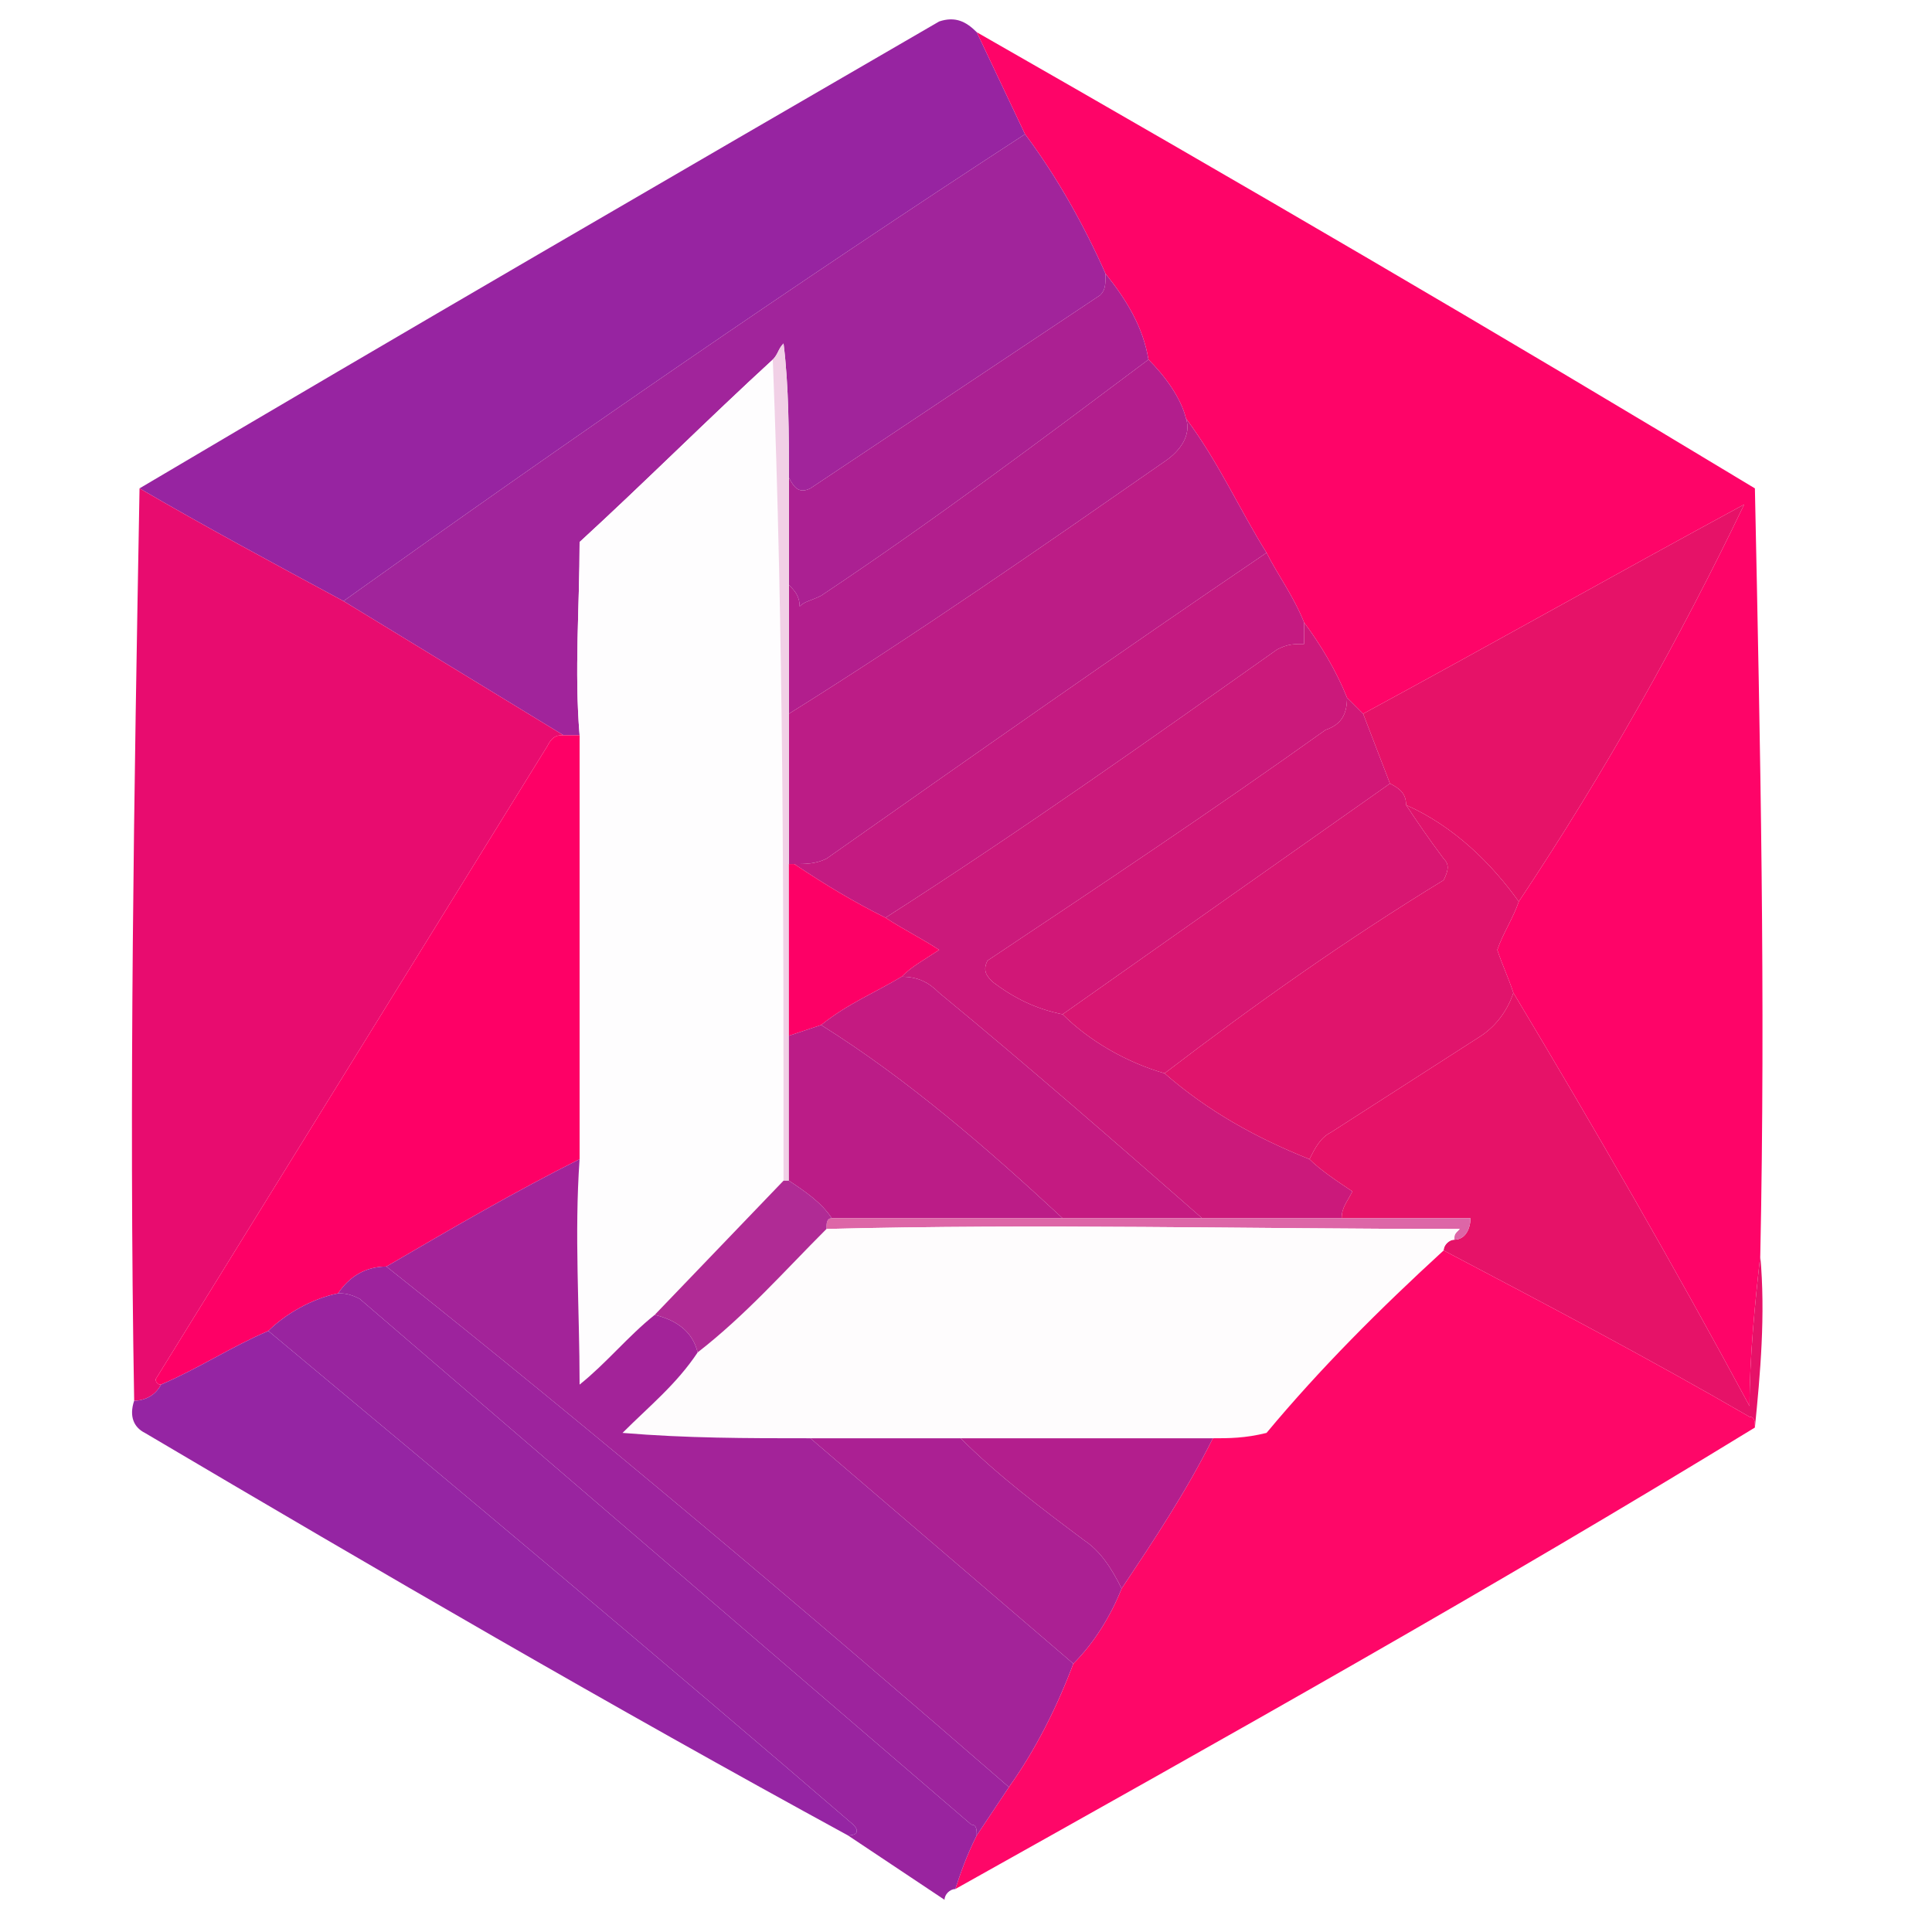
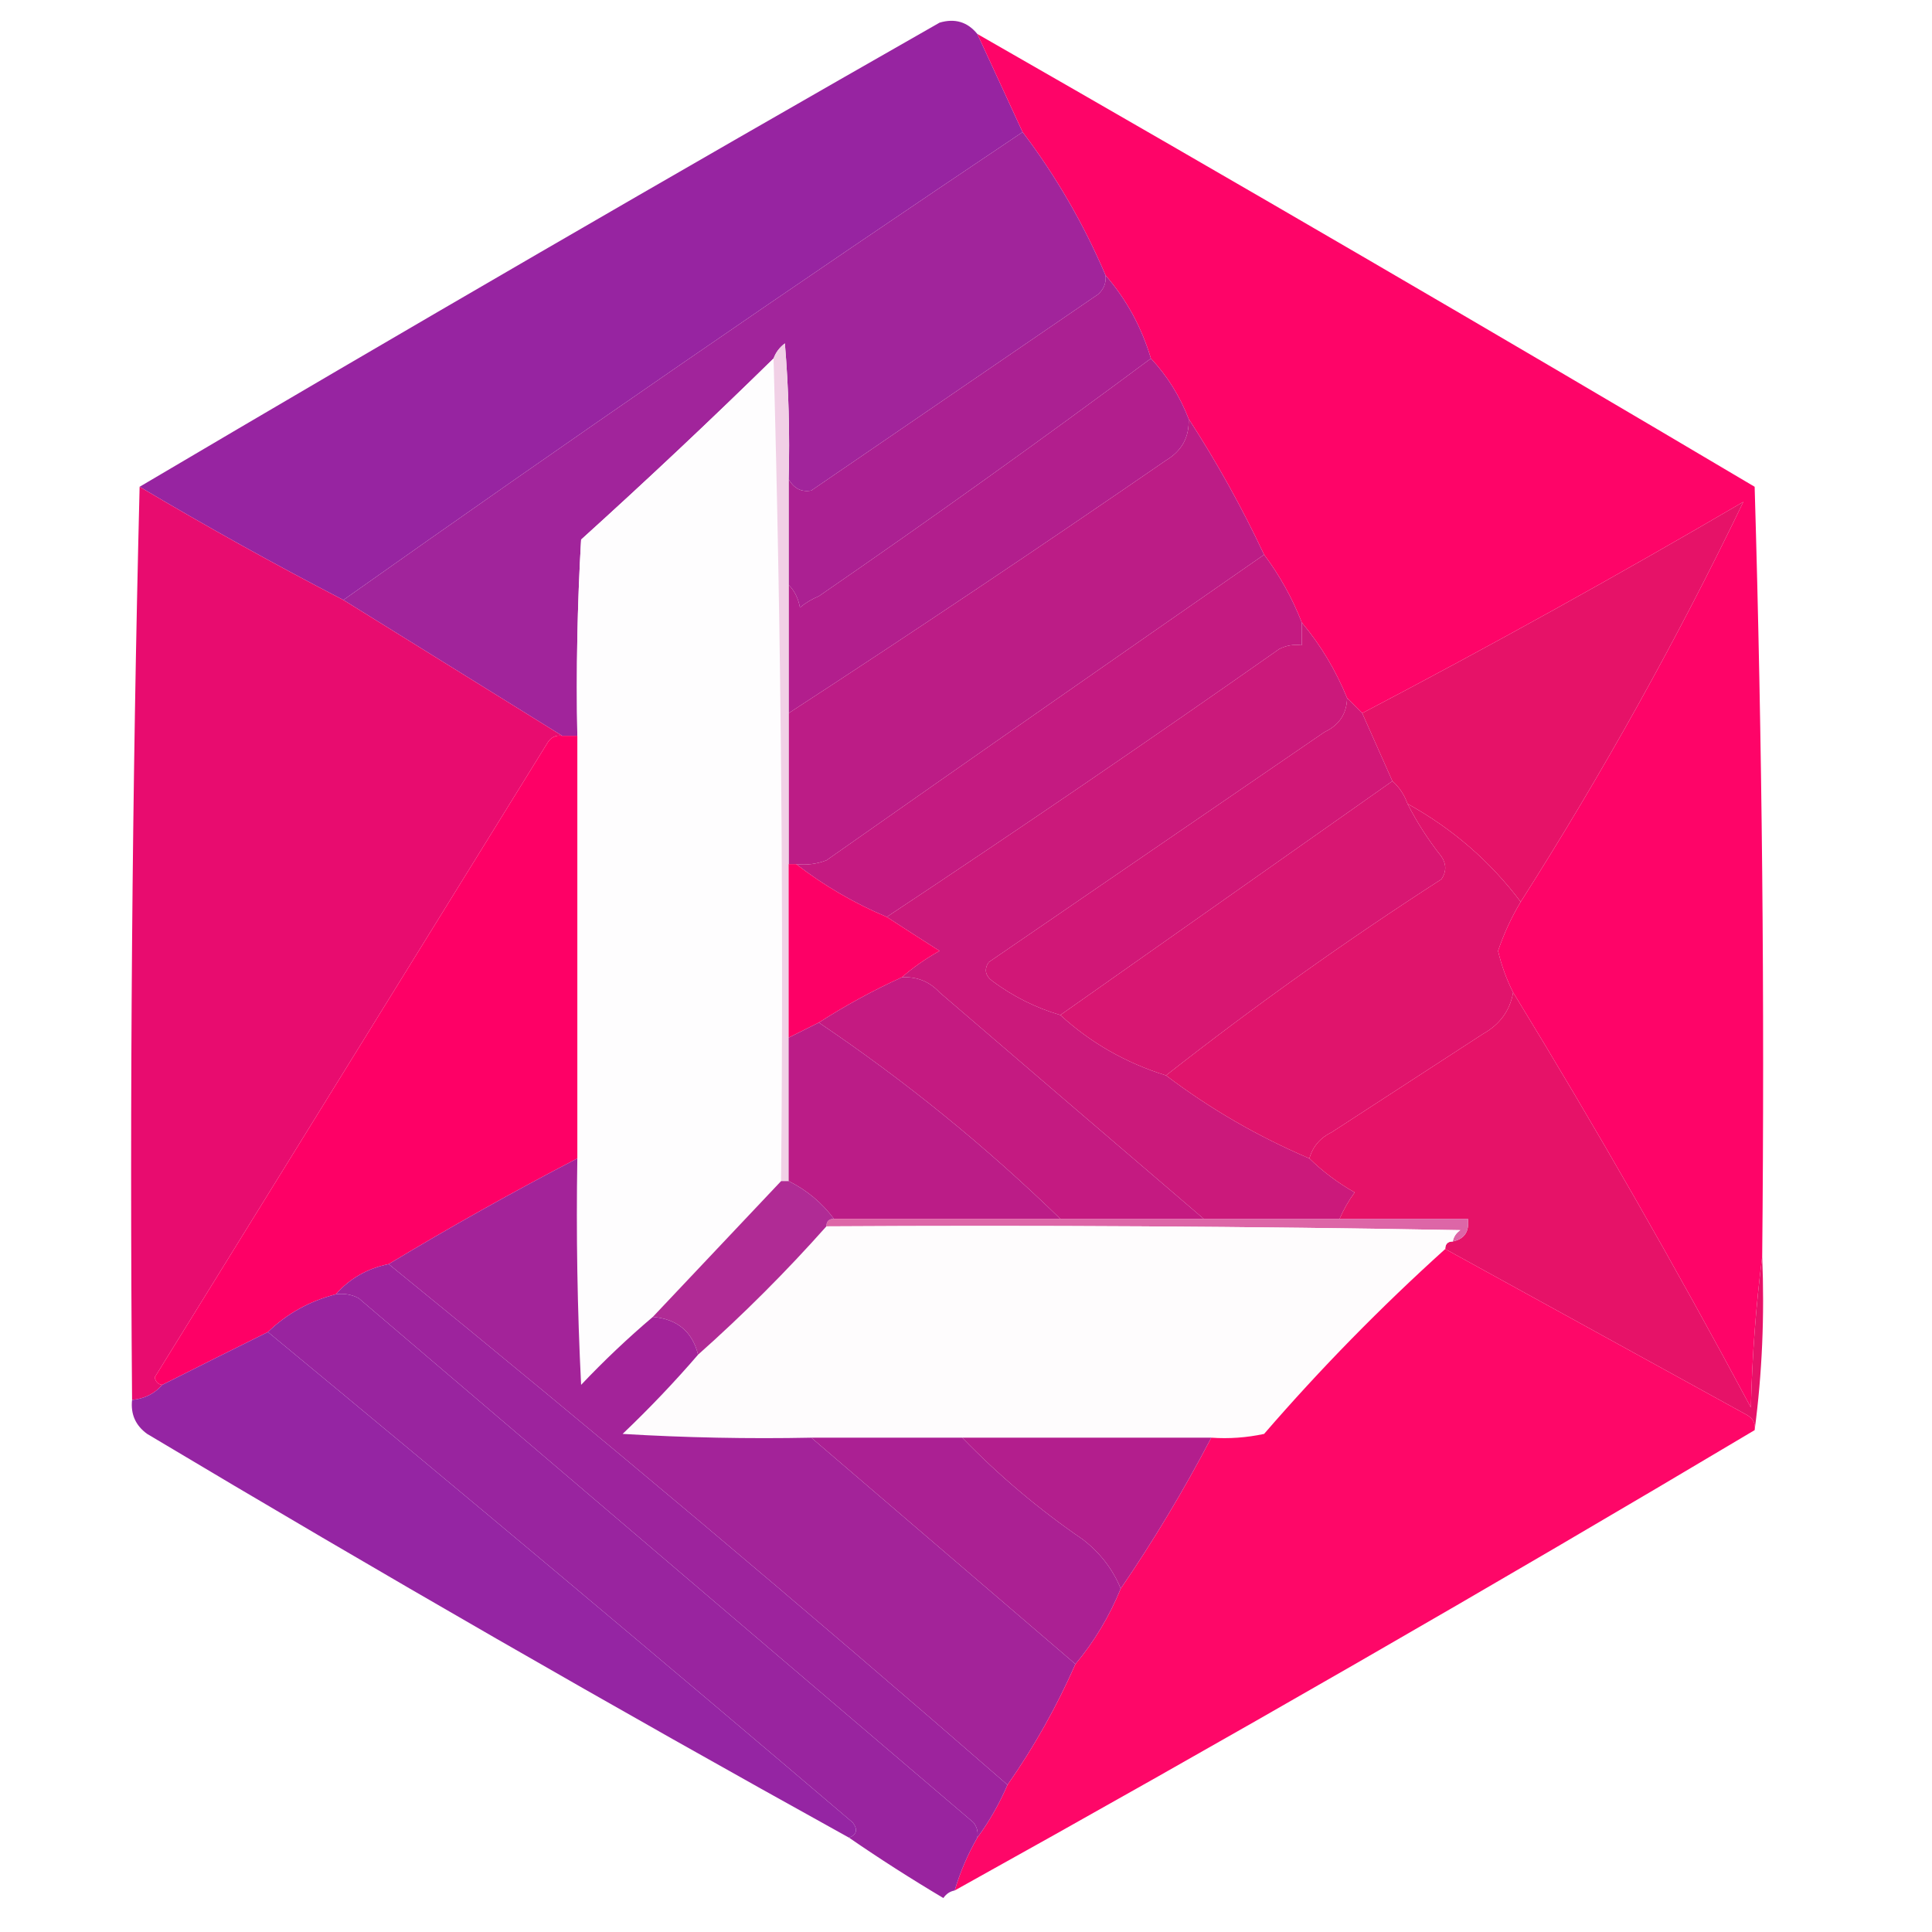
- <svg xmlns="http://www.w3.org/2000/svg" width="36" height="36" shape-rendering="geometricPrecision" text-rendering="geometricPrecision" image-rendering="optimizeQuality" fill-rule="evenodd" clip-rule="evenodd" viewBox="0 0 36 36">
-   <path fill="#9724a1" d="m18.2 0.6l0.9 1.9c-4.3 2.8-8.5 5.7-12.7 8.7-1.3-0.7-2.6-1.4-3.8-2.1 4.9-2.9 9.9-5.8 14.9-8.7 0.3-0.1 0.5 0 0.7 0.2z" />
-   <path fill="#fe0066" d="m18.2 0.6c4.9 2.8 9.7 5.6 14.5 8.5 0.1 4.8 0.2 9.5 0.1 14.3-0.1 0.9-0.2 1.9-0.2 2.8-1.4-2.6-2.9-5.2-4.4-7.7-0.1-0.3-0.2-0.5-0.3-0.8 0.1-0.3 0.3-0.6 0.4-0.9 1.6-2.4 3-4.9 4.2-7.4-2.4 1.3-4.7 2.6-7.1 3.9l-0.3-0.3c-0.2-0.5-0.5-1-0.8-1.4-0.2-0.5-0.5-0.9-0.7-1.3-0.5-0.8-0.9-1.7-1.5-2.5-0.1-0.4-0.4-0.8-0.7-1.1-0.1-0.6-0.4-1.1-0.8-1.6-0.4-0.9-0.9-1.8-1.5-2.6l-0.9-1.9z" opacity=".981" />
-   <path fill="#a1249b" d="m19.1 2.5c0.6 0.8 1.1 1.7 1.5 2.6 0 0.2 0 0.3-0.1 0.4l-5.4 3.6c-0.2 0.1-0.3 0-0.4-0.2 0-0.8 0-1.7-0.1-2.5-0.1 0.1-0.1 0.2-0.2 0.3-1.2 1.1-2.4 2.3-3.6 3.4 0 1.2-0.1 2.4 0 3.6h-0.3l-4.1-2.5c4.2-3 8.4-5.9 12.7-8.7z" />
-   <path fill="#ab2092" d="m20.6 5.1c0.4 0.5 0.7 1 0.8 1.6-2 1.5-4 3-6.1 4.4-0.2 0.1-0.3 0.1-0.4 0.2 0-0.2-0.1-0.3-0.2-0.4v-2c0.1 0.2 0.2 0.3 0.4 0.2l5.4-3.6c0.1-0.1 0.1-0.2 0.1-0.4z" />
-   <path fill="#fefdfe" d="m14.4 6.7c0.2 5.1 0.2 10.2 0.2 15.3l-2.4 2.5c-0.5 0.4-0.9 0.9-1.4 1.3 0-1.4-0.1-2.8 0-4.2v-7.9c-0.1-1.2 0-2.4 0-3.6 1.2-1.1 2.4-2.3 3.6-3.4z" />
-   <path fill="#b21e8d" d="m21.4 6.7c0.3 0.3 0.6 0.7 0.7 1.1 0.1 0.3-0.1 0.6-0.4 0.8-2.3 1.6-4.6 3.2-7 4.7v-2.4c0.1 0.1 0.2 0.2 0.2 0.4 0.1-0.1 0.2-0.1 0.4-0.2 2.1-1.4 4.1-2.9 6.1-4.4z" />
-   <path fill="#e80b6e" d="m2.6 9.1c1.2 0.7 2.5 1.4 3.8 2.1l4.1 2.5c-0.1 0-0.2 0-0.3 0.2l-7.3 11.8c0 0 0 0.1 0.1 0.1-0.1 0.2-0.3 0.3-0.5 0.3-0.1-5.7 0-11.4 0.1-17z" opacity=".994" />
-   <path fill="#bc1c86" d="m22.1 7.8c0.6 0.8 1 1.7 1.5 2.5-2.8 1.9-5.5 3.8-8.2 5.7-0.2 0.1-0.4 0.1-0.6 0.1h-0.1v-2.8c2.4-1.5 4.7-3.1 7-4.7 0.3-0.2 0.5-0.5 0.4-0.8z" />
-   <path fill="#e61268" d="m28.3 16.8c-0.5-0.7-1.2-1.4-2.1-1.8 0-0.2-0.1-0.3-0.3-0.4l-0.5-1.3c2.4-1.3 4.7-2.6 7.1-3.9-1.2 2.5-2.6 5-4.2 7.4z" />
-   <path fill="#c41a81" d="m23.6 10.3c0.2 0.4 0.5 0.8 0.7 1.3v0.4c-0.2 0-0.3 0-0.5 0.1-2.4 1.7-4.8 3.4-7.3 5-0.6-0.3-1.1-0.6-1.7-1 0.2 0 0.4 0 0.6-0.1 2.7-1.9 5.4-3.8 8.2-5.7z" />
-   <path fill="#f1d0e6" d="m14.7 8.9v13.1h-0.1c0-5.1 0-10.2-0.2-15.3 0.1-0.1 0.1-0.2 0.2-0.3 0.1 0.8 0.1 1.7 0.1 2.5z" />
-   <path fill="#cb197b" d="m24.3 11.6c0.3 0.4 0.6 0.9 0.8 1.4 0 0.3-0.1 0.5-0.4 0.6-2.1 1.5-4.2 2.9-6.3 4.3-0.1 0.2 0 0.3 0.1 0.4 0.4 0.3 0.8 0.5 1.3 0.6 0.5 0.5 1.2 0.9 1.9 1.1 0.8 0.7 1.7 1.2 2.7 1.6 0.2 0.2 0.5 0.4 0.8 0.6-0.1 0.2-0.2 0.3-0.2 0.5h-2.6c-1.6-1.4-3.2-2.8-4.9-4.2-0.2-0.2-0.4-0.3-0.7-0.3 0.2-0.2 0.4-0.3 0.7-0.5-0.3-0.2-0.7-0.4-1-0.6 2.5-1.6 4.9-3.3 7.3-5 0.2-0.1 0.3-0.1 0.5-0.1v-0.4z" />
-   <path fill="#d11777" d="m25.1 13l0.3 0.3 0.5 1.3-6.1 4.3c-0.5-0.1-0.9-0.3-1.3-0.6-0.1-0.1-0.2-0.2-0.1-0.4 2.1-1.4 4.2-2.8 6.3-4.3 0.3-0.1 0.4-0.3 0.4-0.6z" />
-   <path fill="#fe0066" d="m10.5 13.7h0.3v7.9c-1.2 0.6-2.4 1.3-3.6 2-0.4 0-0.7 0.2-0.9 0.5-0.5 0.1-1 0.4-1.3 0.7-0.7 0.3-1.3 0.7-2 1-0.1 0-0.1-0.1-0.1-0.1l7.3-11.8c0.1-0.2 0.2-0.2 0.3-0.2z" />
-   <path fill="#d81672" d="m25.9 14.6c0.2 0.1 0.3 0.2 0.3 0.4 0.2 0.3 0.4 0.6 0.7 1 0.1 0.1 0.1 0.2 0 0.4-1.8 1.1-3.5 2.3-5.2 3.6-0.7-0.2-1.4-0.6-1.9-1.1l6.1-4.3z" />
-   <path fill="#fd0066" d="m14.7 16.1h0.1c0.6 0.4 1.1 0.7 1.7 1 0.3 0.2 0.7 0.4 1 0.6-0.3 0.2-0.5 0.3-0.7 0.5-0.5 0.3-1 0.5-1.5 0.9l-0.6 0.2v-3.2z" />
-   <path fill="#e0146c" d="m26.2 15c0.9 0.4 1.6 1.1 2.1 1.8-0.1 0.3-0.3 0.6-0.4 0.9 0.1 0.3 0.2 0.5 0.3 0.8-0.1 0.3-0.3 0.6-0.6 0.8l-2.8 1.8c-0.2 0.1-0.3 0.3-0.4 0.5-1-0.4-1.9-0.9-2.7-1.6 1.7-1.3 3.4-2.5 5.2-3.6 0.1-0.2 0.1-0.3 0-0.4-0.3-0.4-0.5-0.7-0.7-1z" />
-   <path fill="#c41a81" d="m16.8 18.2c0.3 0 0.5 0.1 0.7 0.3 1.7 1.4 3.3 2.8 4.9 4.2h-2.6c-1.4-1.3-2.9-2.6-4.5-3.6 0.5-0.4 1-0.6 1.5-0.9z" />
-   <path fill="#e61268" d="m28.2 18.5c1.5 2.5 3 5.1 4.4 7.7 0-0.9 0.1-1.9 0.2-2.8 0.1 1.1 0 2.2-0.1 3.2 0-0.1 0-0.2-0.1-0.2-1.9-1.1-3.8-2.1-5.7-3.1 0-0.1 0.1-0.2 0.2-0.2 0.2 0 0.3-0.2 0.3-0.4h-2.4c0-0.2 0.1-0.3 0.2-0.5-0.3-0.2-0.6-0.4-0.8-0.6 0.1-0.2 0.2-0.4 0.4-0.5l2.8-1.8c0.3-0.2 0.5-0.5 0.6-0.8z" />
-   <path fill="#bb1c87" d="m15.3 19.1c1.6 1 3.1 2.3 4.5 3.6h-4.3c-0.2-0.3-0.5-0.5-0.8-0.7v-2.7l0.6-0.2z" />
-   <path fill="#dd66a7" d="m15.4 22.9c0-0.1 0-0.2 0.1-0.2h11.9c0 0.2-0.1 0.4-0.3 0.4 0-0.1 0-0.1 0.1-0.2-3.9 0-7.9-0.1-11.8 0z" />
-   <path fill="#fefcfd" d="m15.4 22.9c3.9-0.1 7.9 0 11.8 0-0.1 0.1-0.1 0.1-0.1 0.2-0.1 0-0.2 0.1-0.2 0.2-1.2 1.1-2.3 2.2-3.3 3.4-0.4 0.1-0.7 0.1-1 0.1h-7.5c-1.2 0-2.3 0-3.5-0.1 0.5-0.5 1-0.9 1.4-1.5 0.9-0.7 1.6-1.5 2.4-2.3z" />
-   <path fill="#a32399" d="m10.8 21.6c-0.1 1.4 0 2.8 0 4.2 0.5-0.4 0.9-0.9 1.4-1.3 0.4 0.1 0.7 0.3 0.8 0.7-0.4 0.6-0.9 1-1.4 1.5 1.2 0.1 2.3 0.1 3.5 0.1l4.9 4.2c-0.3 0.8-0.7 1.6-1.2 2.3-3.8-3.3-7.7-6.6-11.6-9.7 1.2-0.7 2.4-1.4 3.6-2z" />
-   <path fill="#b02b95" d="m14.6 22h0.1c0.3 0.2 0.6 0.4 0.8 0.7-0.1 0-0.1 0.1-0.1 0.2-0.8 0.8-1.5 1.6-2.4 2.3-0.1-0.4-0.4-0.6-0.8-0.7l2.4-2.5z" />
-   <path fill="#fe0366" d="m26.9 23.3c1.9 1 3.8 2 5.7 3.1 0.1 0 0.1 0.1 0.1 0.2-4.9 3-9.9 5.8-14.9 8.6 0.1-0.3 0.2-0.6 0.4-1 0.2-0.3 0.4-0.6 0.6-0.9 0.5-0.7 0.9-1.5 1.2-2.3 0.4-0.4 0.7-0.9 0.9-1.4 0.6-0.9 1.2-1.8 1.7-2.8 0.3 0 0.6 0 1-0.1 1-1.2 2.1-2.3 3.3-3.4z" opacity=".983" />
-   <path fill="#9d239d" d="m7.2 23.6c3.9 3.1 7.8 6.4 11.6 9.7-0.2 0.3-0.4 0.6-0.6 0.9 0-0.1 0-0.2-0.1-0.2l-11.4-9.8c-0.2-0.1-0.3-0.1-0.4-0.1 0.2-0.3 0.5-0.5 0.9-0.5z" />
-   <path fill="#99249f" d="m6.3 24.1c0.1 0 0.2 0 0.4 0.1l11.4 9.8c0.1 0 0.1 0.1 0.1 0.2-0.2 0.4-0.3 0.7-0.4 1-0.1 0-0.2 0.1-0.2 0.2-0.6-0.4-1.2-0.8-1.8-1.2 0.2 0 0.2-0.1 0.1-0.2-3.6-3.1-7.3-6.2-10.9-9.2 0.3-0.3 0.8-0.6 1.3-0.7z" />
-   <path fill="#9525a3" d="m5 24.8c3.6 3 7.3 6.1 10.9 9.2 0.1 0.1 0.1 0.2-0.1 0.2-4.4-2.4-8.7-4.9-13.1-7.5-0.2-0.1-0.3-0.3-0.2-0.6 0.2 0 0.4-0.1 0.5-0.3 0.7-0.3 1.3-0.7 2-1z" />
-   <path fill="#ab2093" d="m15.1 26.8h2.8c0.7 0.7 1.5 1.3 2.3 1.9 0.3 0.2 0.5 0.5 0.7 0.9-0.2 0.5-0.5 1-0.9 1.4l-4.9-4.2z" />
-   <path fill="#b31e8d" d="m17.9 26.8h4.7c-0.5 1-1.1 1.9-1.7 2.8-0.2-0.4-0.4-0.7-0.7-0.9-0.8-0.6-1.6-1.2-2.3-1.9z" />
+ <svg xmlns="http://www.w3.org/2000/svg" version="1.1" width="256px" height="256px" style="shape-rendering:geometricPrecision; text-rendering:geometricPrecision; image-rendering:optimizeQuality; fill-rule:evenodd; clip-rule:evenodd">
+   <g>
+     <path style="opacity:1" fill="#9724a1" d="M 129.5,4.5 C 131.5,8.833 133.5,13.167 135.5,17.5C 105.193,37.822 75.193,58.489 45.5,79.5C 36.366,74.766 27.366,69.766 18.5,64.5C 53.607,43.774 88.94,23.274 124.5,3C 126.535,2.401 128.201,2.901 129.5,4.5 Z" />
+   </g>
+   <g>
+     <path style="opacity:0.981" fill="#fe0066" d="M 129.5,4.5 C 163.97,24.236 198.303,44.236 232.5,64.5C 233.5,98.493 233.833,132.493 233.5,166.5C 232.672,172.987 232.172,179.654 232,186.5C 221.979,167.778 211.479,149.445 200.5,131.5C 199.621,129.772 198.954,127.939 198.5,126C 199.259,123.735 200.259,121.568 201.5,119.5C 212.401,102.36 222.234,84.693 231,66.5C 214.381,76.226 197.548,85.559 180.5,94.5C 179.833,93.833 179.167,93.167 178.5,92.5C 176.988,88.799 174.988,85.466 172.5,82.5C 171.226,79.24 169.56,76.24 167.5,73.5C 164.56,67.24 161.226,61.24 157.5,55.5C 156.32,52.46 154.653,49.794 152.5,47.5C 151.258,43.345 149.258,39.678 146.5,36.5C 143.588,29.668 139.921,23.334 135.5,17.5C 133.5,13.167 131.5,8.833 129.5,4.5 Z" />
+   </g>
+   <g>
+     <path style="opacity:1" fill="#a1249b" d="M 135.5,17.5 C 139.921,23.334 143.588,29.668 146.5,36.5C 146.586,37.496 146.252,38.329 145.5,39C 132.833,47.667 120.167,56.333 107.5,65C 106.212,65.239 105.212,64.739 104.5,63.5C 104.666,57.491 104.499,51.491 104,45.5C 103.283,46.044 102.783,46.711 102.5,47.5C 94.171,55.661 85.671,63.661 77,71.5C 76.5,80.16 76.334,88.827 76.5,97.5C 75.833,97.5 75.167,97.5 74.5,97.5C 64.833,91.5 55.167,85.5 45.5,79.5C 75.193,58.489 105.193,37.822 135.5,17.5 Z" />
+   </g>
+   <g>
+     <path style="opacity:1" fill="#ab2092" d="M 146.5,36.5 C 149.258,39.678 151.258,43.345 152.5,47.5C 138.077,58.224 123.41,68.724 108.5,79C 107.584,79.374 106.75,79.874 106,80.5C 105.768,79.263 105.268,78.263 104.5,77.5C 104.5,72.833 104.5,68.167 104.5,63.5C 105.212,64.739 106.212,65.239 107.5,65C 120.167,56.333 132.833,47.667 145.5,39C 146.252,38.329 146.586,37.496 146.5,36.5 Z" />
+   </g>
+   <g>
+     <path style="opacity:1" fill="#fefdfe" d="M 102.5,47.5 C 103.498,83.663 103.832,119.996 103.5,156.5C 97.833,162.5 92.167,168.5 86.5,174.5C 83.203,177.296 80.036,180.296 77,183.5C 76.5,173.506 76.334,163.506 76.5,153.5C 76.5,134.833 76.5,116.167 76.5,97.5C 76.334,88.827 76.5,80.16 77,71.5C 85.671,63.661 94.171,55.661 102.5,47.5 Z" />
+   </g>
+   <g>
+     <path style="opacity:1" fill="#b21e8d" d="M 152.5,47.5 C 154.653,49.794 156.32,52.46 157.5,55.5C 157.607,57.903 156.607,59.736 154.5,61C 137.934,72.414 121.267,83.581 104.5,94.5C 104.5,88.833 104.5,83.167 104.5,77.5C 105.268,78.263 105.768,79.263 106,80.5C 106.75,79.874 107.584,79.374 108.5,79C 123.41,68.724 138.077,58.224 152.5,47.5 Z" />
+   </g>
+   <g>
+     <path style="opacity:0.994" fill="#e80b6e" d="M 18.5,64.5 C 27.366,69.766 36.366,74.766 45.5,79.5C 55.167,85.5 64.833,91.5 74.5,97.5C 73.624,97.369 72.957,97.703 72.5,98.5C 55.167,126.5 37.833,154.5 20.5,182.5C 20.624,183.107 20.957,183.44 21.5,183.5C 20.486,184.674 19.153,185.34 17.5,185.5C 17.168,144.997 17.501,104.663 18.5,64.5 Z" />
+   </g>
+   <g>
+     <path style="opacity:1" fill="#bc1c86" d="M 157.5,55.5 C 161.226,61.24 164.56,67.24 167.5,73.5C 148.192,86.903 128.859,100.403 109.5,114C 108.207,114.49 106.873,114.657 105.5,114.5C 105.167,114.5 104.833,114.5 104.5,114.5C 104.5,107.833 104.5,101.167 104.5,94.5C 121.267,83.581 137.934,72.414 154.5,61C 156.607,59.736 157.607,57.903 157.5,55.5 Z" />
+   </g>
+   <g>
+     <path style="opacity:1" fill="#e61268" d="M 201.5,119.5 C 197.462,114.134 192.462,109.801 186.5,106.5C 186.068,105.29 185.401,104.29 184.5,103.5C 183.167,100.5 181.833,97.5 180.5,94.5C 197.548,85.559 214.381,76.226 231,66.5C 222.234,84.693 212.401,102.36 201.5,119.5 Z" />
+   </g>
+   <g>
+     <path style="opacity:1" fill="#c41a81" d="M 167.5,73.5 C 169.56,76.24 171.226,79.24 172.5,82.5C 172.5,83.5 172.5,84.5 172.5,85.5C 171.448,85.35 170.448,85.517 169.5,86C 152.282,98.1 134.949,109.934 117.5,121.5C 113.164,119.668 109.164,117.335 105.5,114.5C 106.873,114.657 108.207,114.49 109.5,114C 128.859,100.403 148.192,86.903 167.5,73.5 Z" />
+   </g>
+   <g>
+     <path style="opacity:1" fill="#f1d0e6" d="M 104.5,63.5 C 104.5,68.167 104.5,72.833 104.5,77.5C 104.5,83.167 104.5,88.833 104.5,94.5C 104.5,101.167 104.5,107.833 104.5,114.5C 104.5,122.167 104.5,129.833 104.5,137.5C 104.5,143.833 104.5,150.167 104.5,156.5C 104.167,156.5 103.833,156.5 103.5,156.5C 103.832,119.996 103.498,83.663 102.5,47.5C 102.783,46.711 103.283,46.044 104,45.5C 104.499,51.491 104.666,57.491 104.5,63.5 Z" />
+   </g>
+   <g>
+     <path style="opacity:1" fill="#cb197b" d="M 172.5,82.5 C 174.988,85.466 176.988,88.799 178.5,92.5C 178.439,94.592 177.439,96.092 175.5,97C 160.661,107.175 145.827,117.342 131,127.5C 130.383,128.449 130.549,129.282 131.5,130C 134.243,132.038 137.243,133.538 140.5,134.5C 144.507,138.174 149.173,140.841 154.5,142.5C 160.334,146.921 166.668,150.588 173.5,153.5C 175.253,155.223 177.253,156.723 179.5,158C 178.695,159.113 178.028,160.279 177.5,161.5C 171.5,161.5 165.5,161.5 159.5,161.5C 147.878,151.552 136.211,141.552 124.5,131.5C 123.15,130.05 121.484,129.383 119.5,129.5C 120.987,128.196 122.654,127.03 124.5,126C 122.102,124.476 119.769,122.976 117.5,121.5C 134.949,109.934 152.282,98.1 169.5,86C 170.448,85.517 171.448,85.35 172.5,85.5C 172.5,84.5 172.5,83.5 172.5,82.5 Z" />
+   </g>
+   <g>
+     <path style="opacity:1" fill="#d11777" d="M 178.5,92.5 C 179.167,93.167 179.833,93.833 180.5,94.5C 181.833,97.5 183.167,100.5 184.5,103.5C 169.833,113.833 155.167,124.167 140.5,134.5C 137.243,133.538 134.243,132.038 131.5,130C 130.549,129.282 130.383,128.449 131,127.5C 145.827,117.342 160.661,107.175 175.5,97C 177.439,96.092 178.439,94.592 178.5,92.5 Z" />
+   </g>
+   <g>
+     <path style="opacity:1" fill="#fe0066" d="M 74.5,97.5 C 75.167,97.5 75.833,97.5 76.5,97.5C 76.5,116.167 76.5,134.833 76.5,153.5C 67.997,157.917 59.664,162.583 51.5,167.5C 48.669,168.079 46.336,169.412 44.5,171.5C 41.008,172.41 38.008,174.076 35.5,176.5C 30.85,178.804 26.183,181.137 21.5,183.5C 20.957,183.44 20.624,183.107 20.5,182.5C 37.833,154.5 55.167,126.5 72.5,98.5C 72.957,97.703 73.624,97.369 74.5,97.5 Z" />
+   </g>
+   <g>
+     <path style="opacity:1" fill="#d81672" d="M 184.5,103.5 C 185.401,104.29 186.068,105.29 186.5,106.5C 187.74,108.945 189.24,111.279 191,113.5C 191.667,114.5 191.667,115.5 191,116.5C 178.375,124.642 166.208,133.308 154.5,142.5C 149.173,140.841 144.507,138.174 140.5,134.5C 155.167,124.167 169.833,113.833 184.5,103.5 Z" />
+   </g>
+   <g>
+     <path style="opacity:1" fill="#fd0066" d="M 104.5,114.5 C 104.833,114.5 105.167,114.5 105.5,114.5C 109.164,117.335 113.164,119.668 117.5,121.5C 119.769,122.976 122.102,124.476 124.5,126C 122.654,127.03 120.987,128.196 119.5,129.5C 115.665,131.25 111.999,133.25 108.5,135.5C 107.167,136.167 105.833,136.833 104.5,137.5C 104.5,129.833 104.5,122.167 104.5,114.5 Z" />
+   </g>
+   <g>
+     <path style="opacity:1" fill="#e0146c" d="M 186.5,106.5 C 192.462,109.801 197.462,114.134 201.5,119.5C 200.259,121.568 199.259,123.735 198.5,126C 198.954,127.939 199.621,129.772 200.5,131.5C 200.079,133.91 198.746,135.743 196.5,137C 189.833,141.333 183.167,145.667 176.5,150C 174.937,150.759 173.937,151.926 173.5,153.5C 166.668,150.588 160.334,146.921 154.5,142.5C 166.208,133.308 178.375,124.642 191,116.5C 191.667,115.5 191.667,114.5 191,113.5C 189.24,111.279 187.74,108.945 186.5,106.5 Z" />
+   </g>
+   <g>
+     <path style="opacity:1" fill="#c41a81" d="M 119.5,129.5 C 121.484,129.383 123.15,130.05 124.5,131.5C 136.211,141.552 147.878,151.552 159.5,161.5C 153.167,161.5 146.833,161.5 140.5,161.5C 130.615,151.888 119.948,143.222 108.5,135.5C 111.999,133.25 115.665,131.25 119.5,129.5 Z" />
+   </g>
+   <g>
+     <path style="opacity:1" fill="#e61268" d="M 200.5,131.5 C 211.479,149.445 221.979,167.778 232,186.5C 232.172,179.654 232.672,172.987 233.5,166.5C 233.825,174.352 233.492,182.018 232.5,189.5C 232.631,188.624 232.298,187.957 231.5,187.5C 218.112,180.142 204.779,172.809 191.5,165.5C 191.5,164.833 191.833,164.5 192.5,164.5C 194.048,164.179 194.715,163.179 194.5,161.5C 188.833,161.5 183.167,161.5 177.5,161.5C 178.028,160.279 178.695,159.113 179.5,158C 177.253,156.723 175.253,155.223 173.5,153.5C 173.937,151.926 174.937,150.759 176.5,150C 183.167,145.667 189.833,141.333 196.5,137C 198.746,135.743 200.079,133.91 200.5,131.5 Z" />
+   </g>
+   <g>
+     <path style="opacity:1" fill="#bb1c87" d="M 108.5,135.5 C 119.948,143.222 130.615,151.888 140.5,161.5C 130.5,161.5 120.5,161.5 110.5,161.5C 108.909,159.367 106.909,157.701 104.5,156.5C 104.5,150.167 104.5,143.833 104.5,137.5C 105.833,136.833 107.167,136.167 108.5,135.5 Z" />
+   </g>
+   <g>
+     <path style="opacity:1" fill="#dd66a7" d="M 109.5,162.5 C 109.5,161.833 109.833,161.5 110.5,161.5C 120.5,161.5 130.5,161.5 140.5,161.5C 146.833,161.5 153.167,161.5 159.5,161.5C 165.5,161.5 171.5,161.5 177.5,161.5C 183.167,161.5 188.833,161.5 194.5,161.5C 194.715,163.179 194.048,164.179 192.5,164.5C 192.611,163.883 192.944,163.383 193.5,163C 165.502,162.5 137.502,162.333 109.5,162.5 Z" />
+   </g>
+   <g>
+     <path style="opacity:1" fill="#fefcfd" d="M 109.5,162.5 C 137.502,162.333 165.502,162.5 193.5,163C 192.944,163.383 192.611,163.883 192.5,164.5C 191.833,164.5 191.5,164.833 191.5,165.5C 182.95,173.215 174.95,181.382 167.5,190C 165.19,190.497 162.857,190.663 160.5,190.5C 149.5,190.5 138.5,190.5 127.5,190.5C 120.833,190.5 114.167,190.5 107.5,190.5C 99.16,190.666 90.827,190.5 82.5,190C 86.037,186.631 89.371,183.131 92.5,179.5C 98.5,174.167 104.167,168.5 109.5,162.5 Z" />
+   </g>
+   <g>
+     <path style="opacity:1" fill="#a32399" d="M 76.5,153.5 C 76.334,163.506 76.5,173.506 77,183.5C 80.036,180.296 83.203,177.296 86.5,174.5C 89.732,174.772 91.732,176.438 92.5,179.5C 89.371,183.131 86.037,186.631 82.5,190C 90.827,190.5 99.16,190.666 107.5,190.5C 119.167,200.5 130.833,210.5 142.5,220.5C 140.003,226.165 137.003,231.498 133.5,236.5C 106.546,213.027 79.213,190.027 51.5,167.5C 59.664,162.583 67.997,157.917 76.5,153.5 Z" />
+   </g>
+   <g>
+     <path style="opacity:1" fill="#b02b95" d="M 103.5,156.5 C 103.833,156.5 104.167,156.5 104.5,156.5C 106.909,157.701 108.909,159.367 110.5,161.5C 109.833,161.5 109.5,161.833 109.5,162.5C 104.167,168.5 98.5,174.167 92.5,179.5C 91.732,176.438 89.732,174.772 86.5,174.5C 92.167,168.5 97.833,162.5 103.5,156.5 Z" />
+   </g>
+   <g>
+     <path style="opacity:0.983" fill="#fe0366" d="M 191.5,165.5 C 204.779,172.809 218.112,180.142 231.5,187.5C 232.298,187.957 232.631,188.624 232.5,189.5C 197.561,210.31 162.227,230.643 126.5,250.5C 127.227,248.046 128.227,245.713 129.5,243.5C 131.071,241.365 132.404,239.032 133.5,236.5C 137.003,231.498 140.003,226.165 142.5,220.5C 145,217.506 147,214.173 148.5,210.5C 152.863,204.118 156.863,197.451 160.5,190.5C 162.857,190.663 165.19,190.497 167.5,190C 174.95,181.382 182.95,173.215 191.5,165.5 Z" />
+   </g>
+   <g>
+     <path style="opacity:1" fill="#9d239d" d="M 51.5,167.5 C 79.213,190.027 106.546,213.027 133.5,236.5C 132.404,239.032 131.071,241.365 129.5,243.5C 129.631,242.761 129.464,242.094 129,241.5C 101.833,218.333 74.667,195.167 47.5,172C 46.552,171.517 45.552,171.351 44.5,171.5C 46.336,169.412 48.669,168.079 51.5,167.5 Z" />
+   </g>
+   <g>
+     <path style="opacity:1" fill="#99249f" d="M 44.5,171.5 C 45.552,171.351 46.552,171.517 47.5,172C 74.667,195.167 101.833,218.333 129,241.5C 129.464,242.094 129.631,242.761 129.5,243.5C 128.227,245.713 127.227,248.046 126.5,250.5C 125.883,250.611 125.383,250.944 125,251.5C 120.684,248.934 116.517,246.267 112.5,243.5C 113.525,243.103 113.692,242.437 113,241.5C 87.269,219.593 61.435,197.926 35.5,176.5C 38.008,174.076 41.008,172.41 44.5,171.5 Z" />
+   </g>
+   <g>
+     <path style="opacity:1" fill="#9525a3" d="M 35.5,176.5 C 61.435,197.926 87.269,219.593 113,241.5C 113.692,242.437 113.525,243.103 112.5,243.5C 81.26,226.209 50.261,208.376 19.5,190C 17.963,188.89 17.297,187.39 17.5,185.5C 19.153,185.34 20.486,184.674 21.5,183.5C 26.183,181.137 30.85,178.804 35.5,176.5 Z" />
+   </g>
+   <g>
+     <path style="opacity:1" fill="#ab2093" d="M 107.5,190.5 C 114.167,190.5 120.833,190.5 127.5,190.5C 132.349,195.511 137.683,200.011 143.5,204C 145.79,205.777 147.457,207.944 148.5,210.5C 147,214.173 145,217.506 142.5,220.5C 130.833,210.5 119.167,200.5 107.5,190.5 Z" />
+   </g>
+   <g>
+     <path style="opacity:1" fill="#b31e8d" d="M 127.5,190.5 C 138.5,190.5 149.5,190.5 160.5,190.5C 156.863,197.451 152.863,204.118 148.5,210.5C 147.457,207.944 145.79,205.777 143.5,204C 137.683,200.011 132.349,195.511 127.5,190.5 Z" />
+   </g>
</svg>
